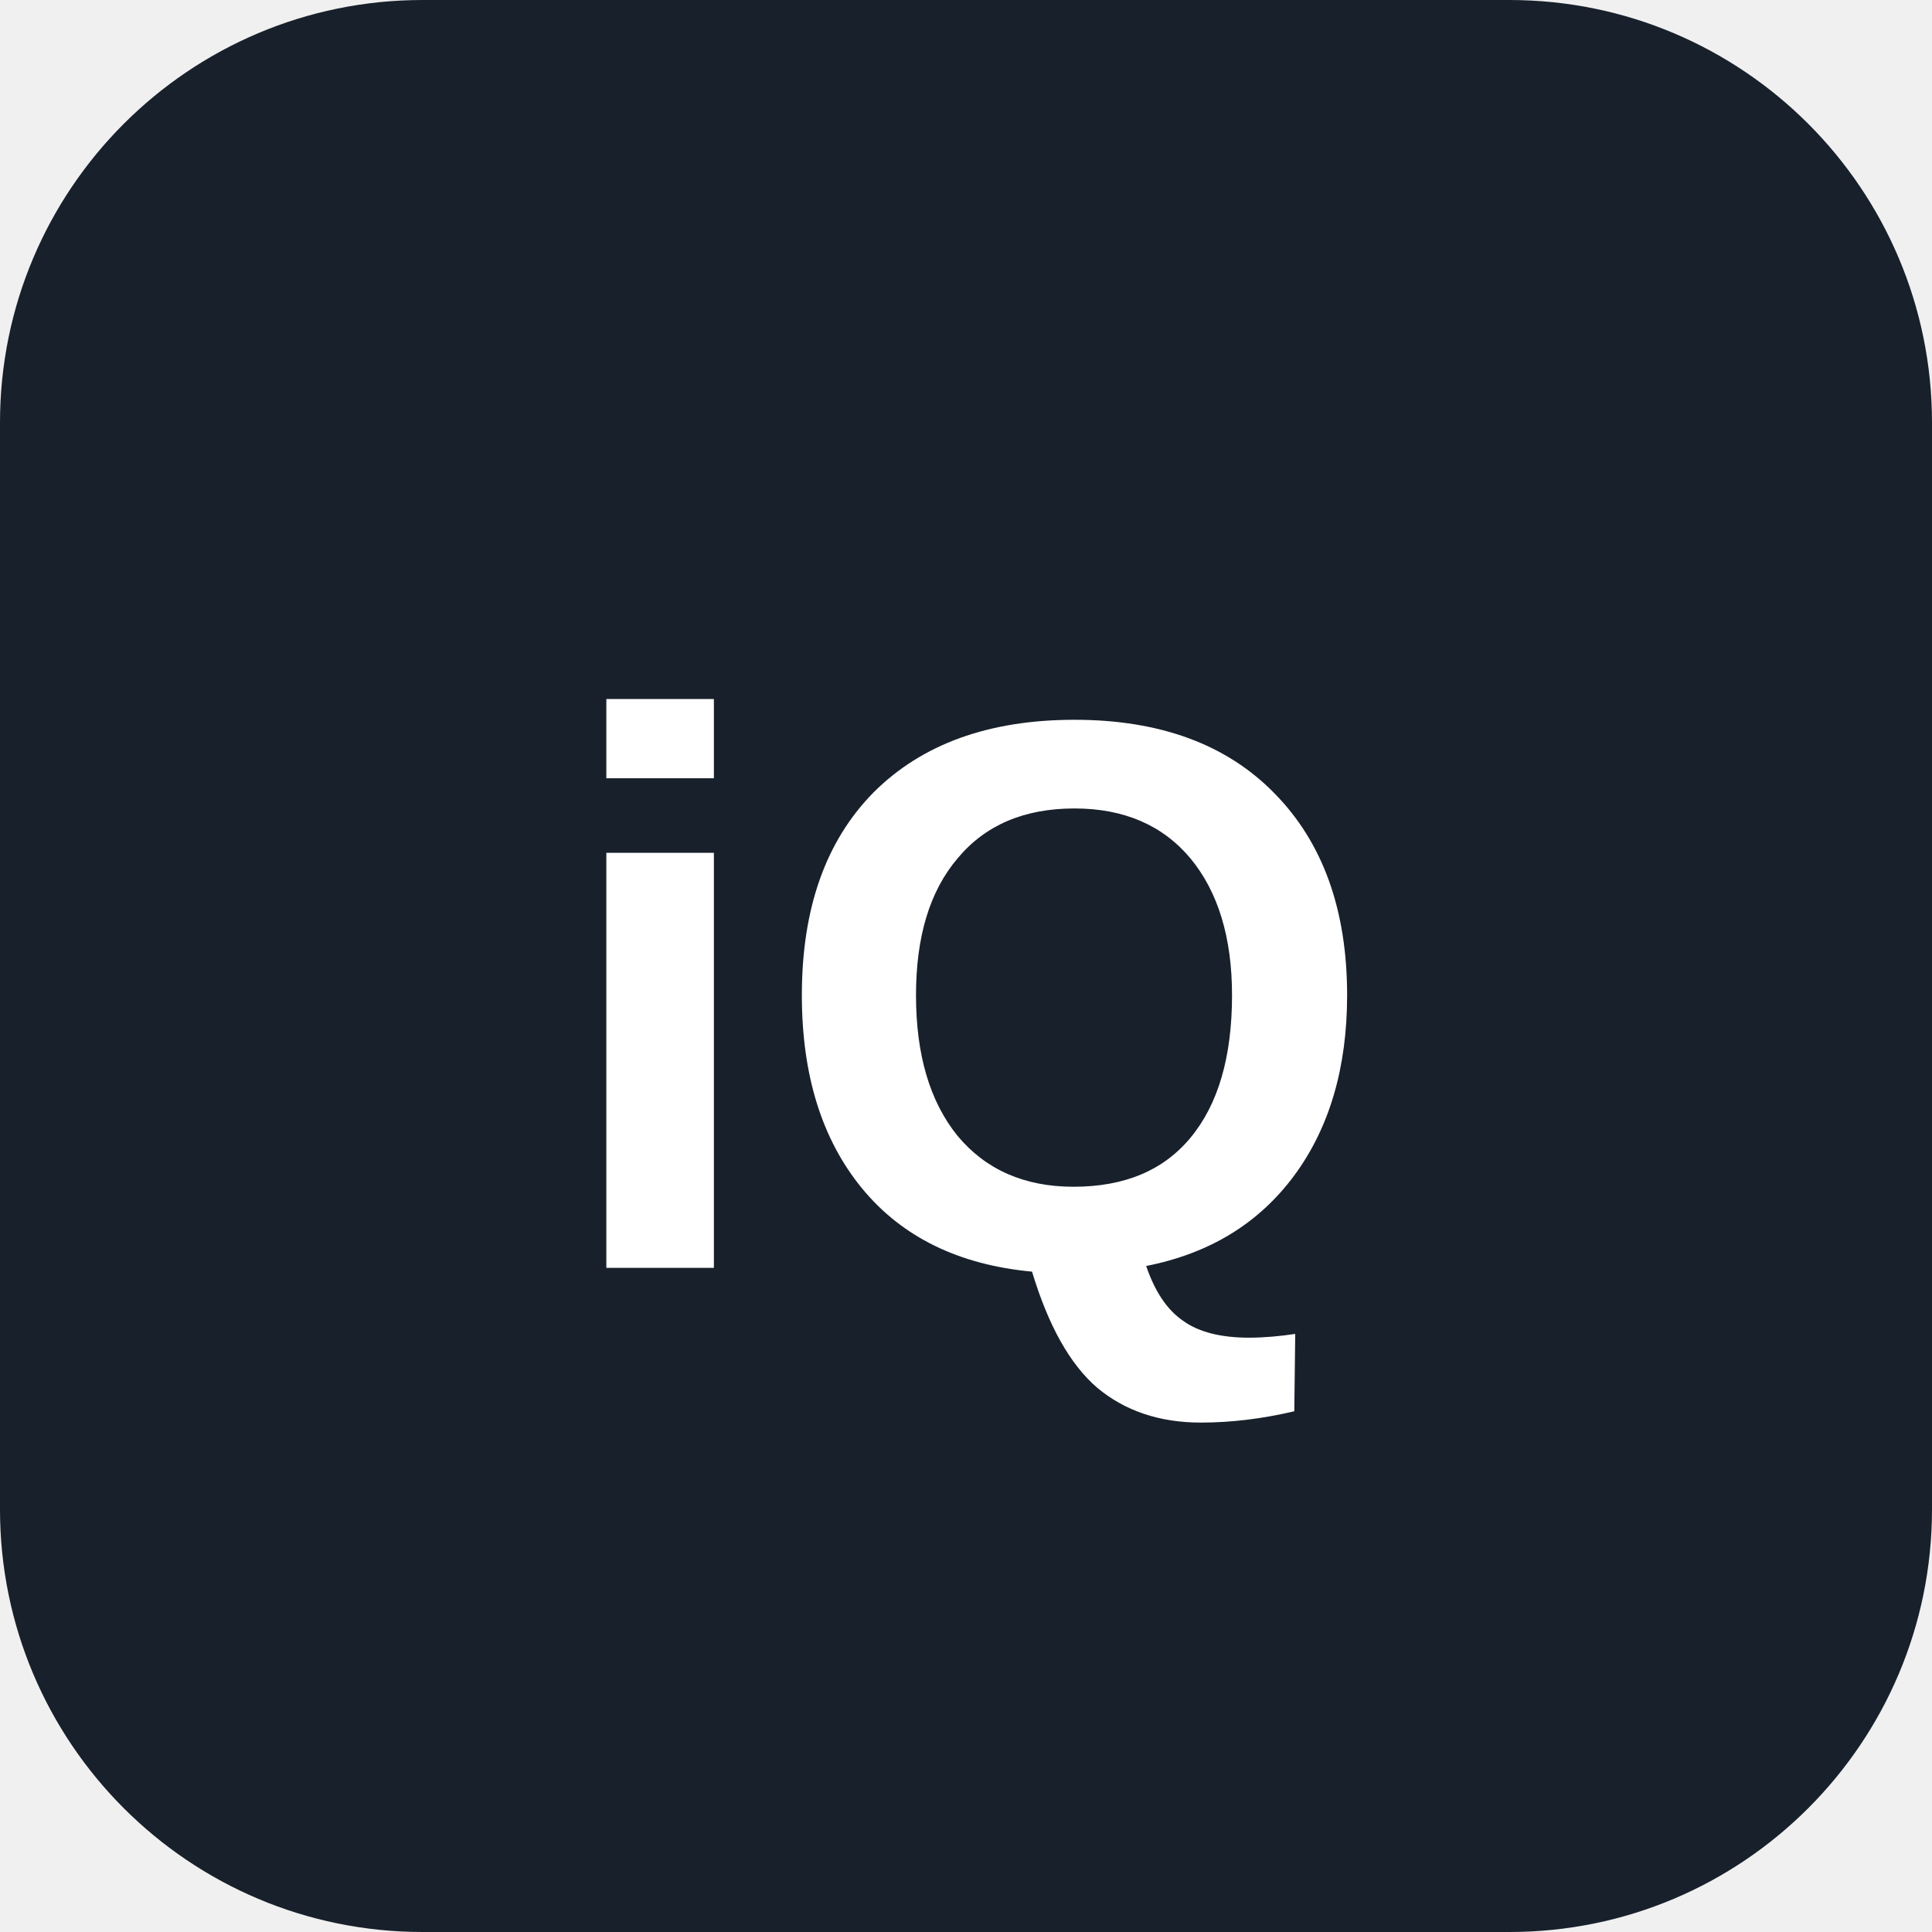
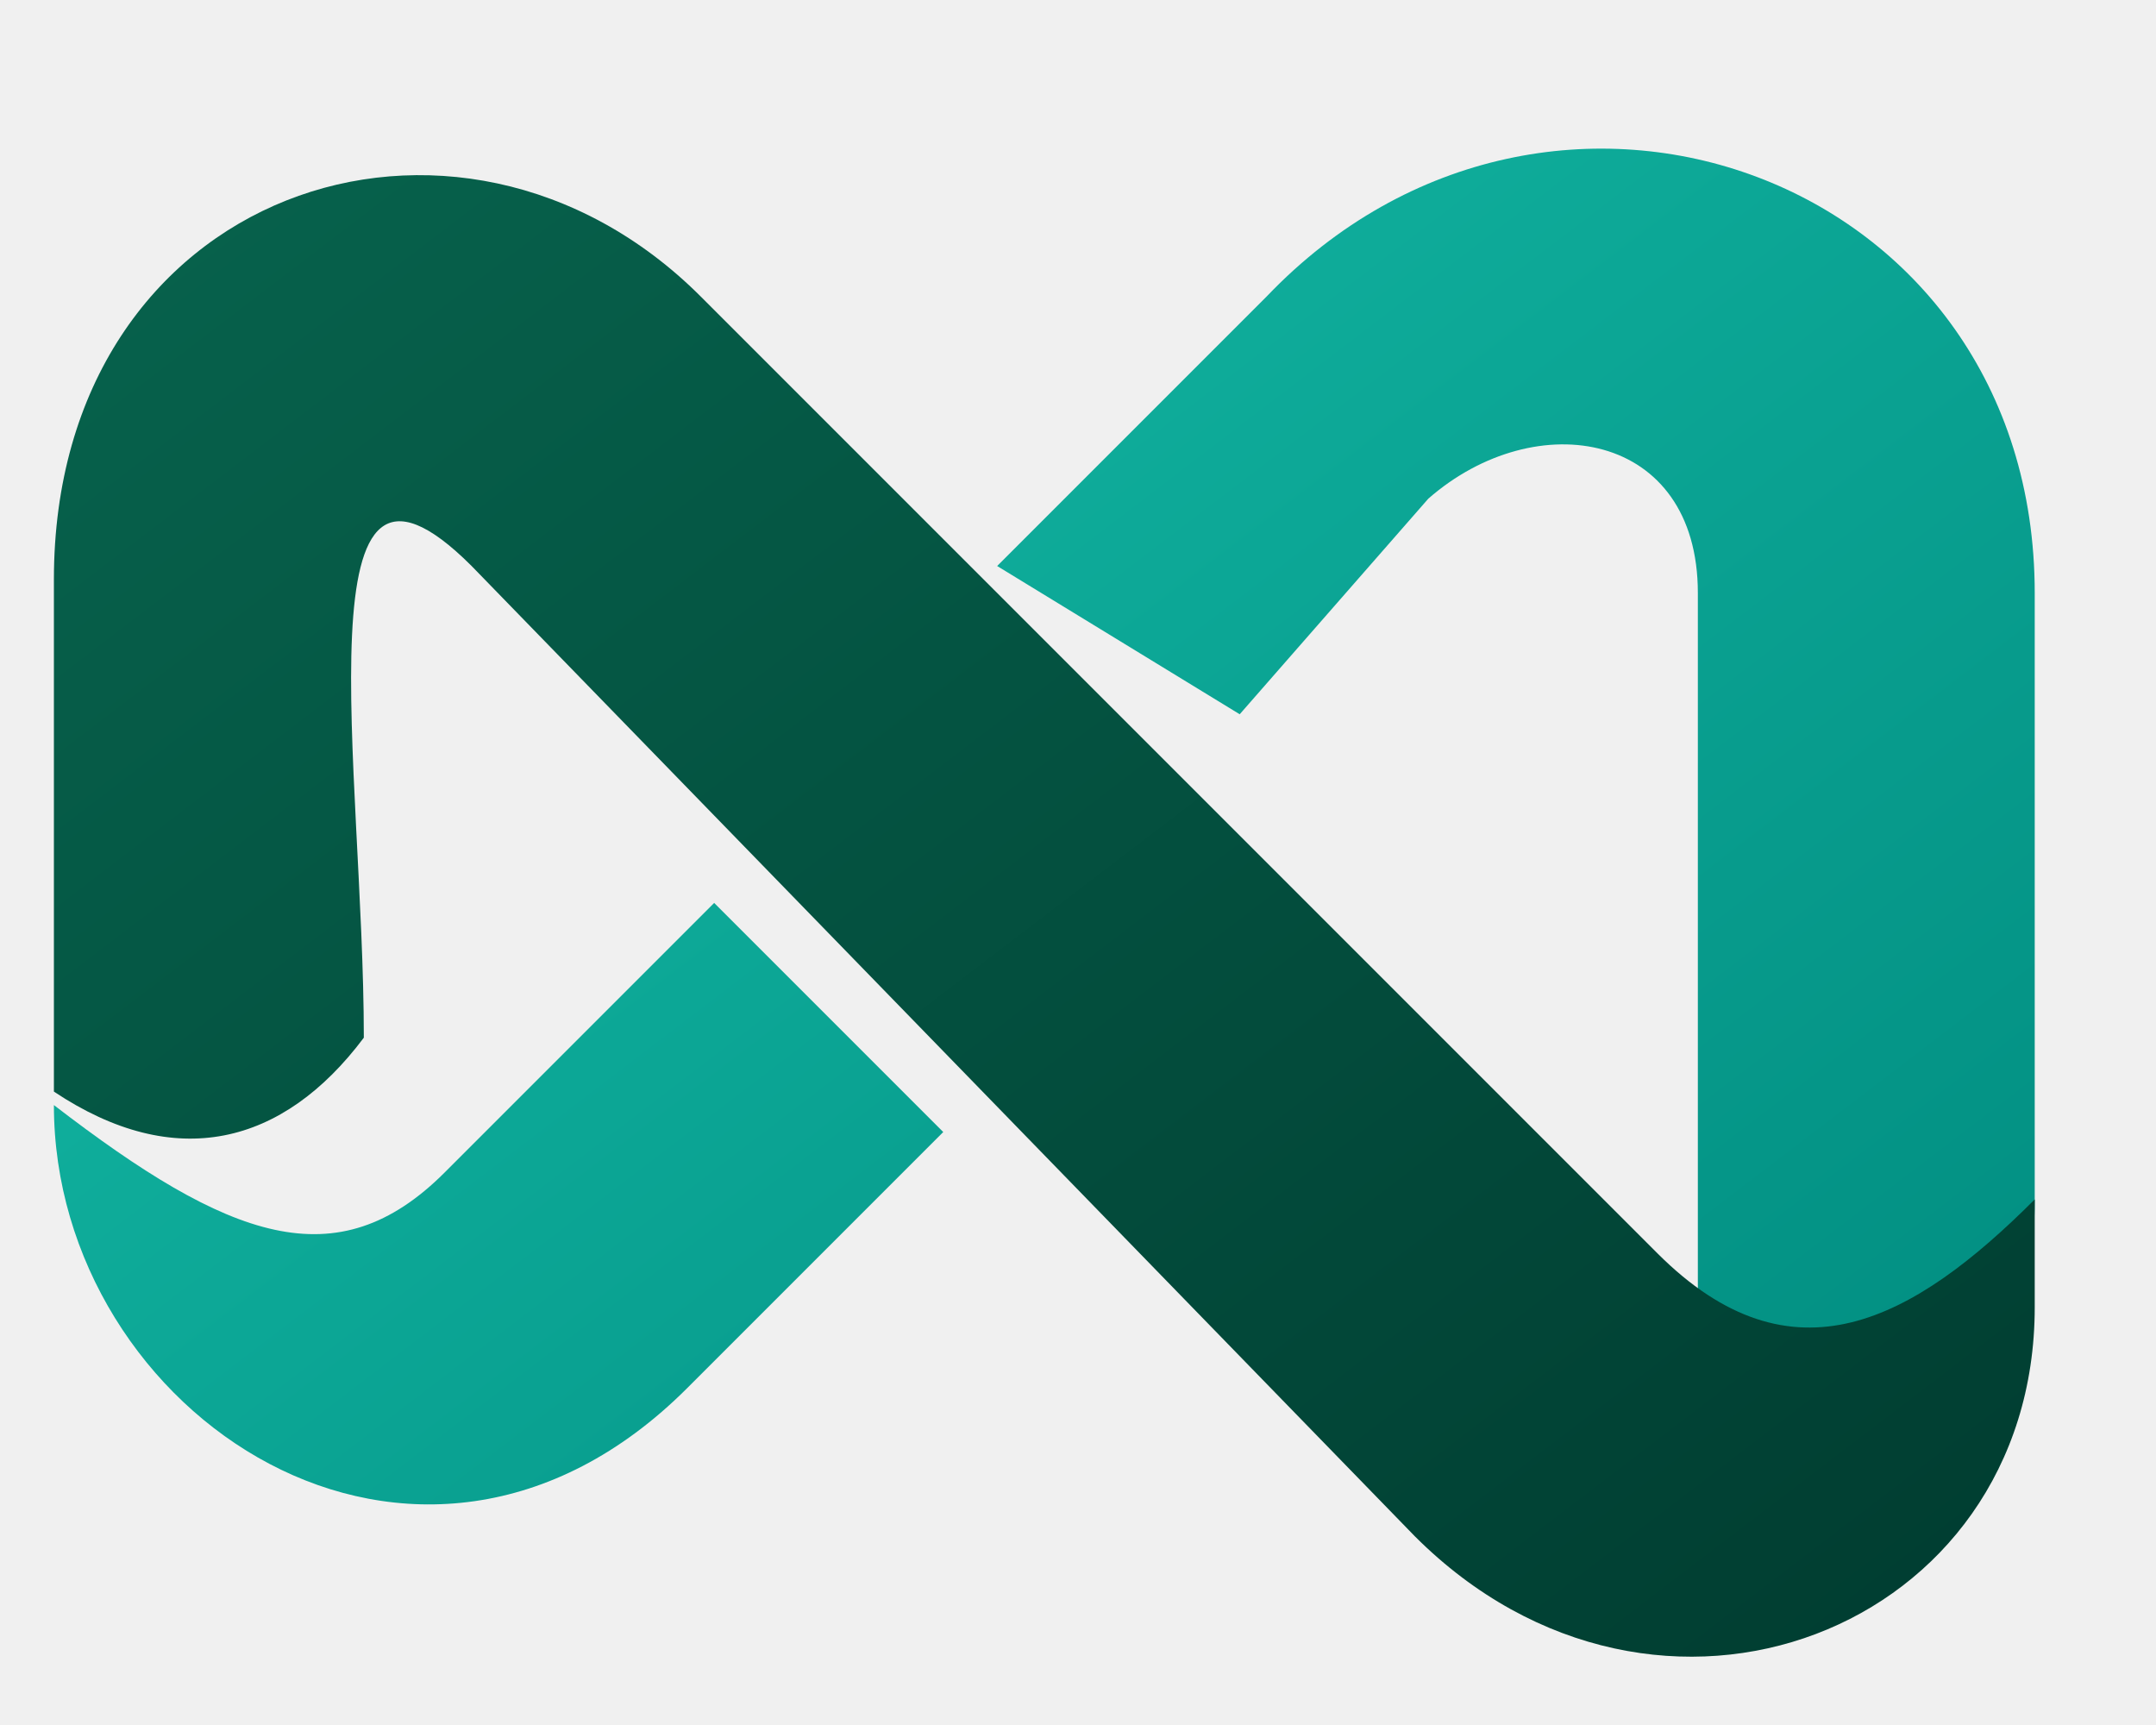
- <svg xmlns="http://www.w3.org/2000/svg" viewBox="0 0 32 32">
-   <rect width="32" height="32" rx="7" fill="#18202B" />
-   <text x="16" y="21" text-anchor="middle" font-family="Arial, sans-serif" font-size="13" font-weight="700" fill="#fff">iQ</text>
+ <svg xmlns="http://www.w3.org/2000/svg" viewBox="0 0 160 128" role="img" aria-label="ThryveMS">
+   <defs>
+     <linearGradient id="forest" x1="0" y1="0" x2="1" y2="1">
+       <stop stop-color="#07634d" />
+       <stop offset="1" stop-color="#003c30" />
+     </linearGradient>
+     <linearGradient id="teal" x1="0" y1="0" x2="1" y2="1">
+       <stop stop-color="#16bea9" />
+       <stop offset="1" stop-color="#008a7e" />
+     </linearGradient>
+   </defs>
+   <path fill="url(#teal)" d="M4 82c0 23 27 41 47 21l19-19-17-17-20 20c-8 8-16 5-29-5Zm70-40 20-20c21-22 57-9 57 22v45c0 16-11 27-25 32V44c0-12-12-14-20-7L92 53Z" />
+   <path fill="url(#forest)" d="M4 81V43C4 14 34 4 52 22l71 71c10 10 19 5 28-4v8c0 24-28 35-46 17L35 42C22 29 27 57 27 77c-6 8-14 10-23 4Z" />
</svg>
